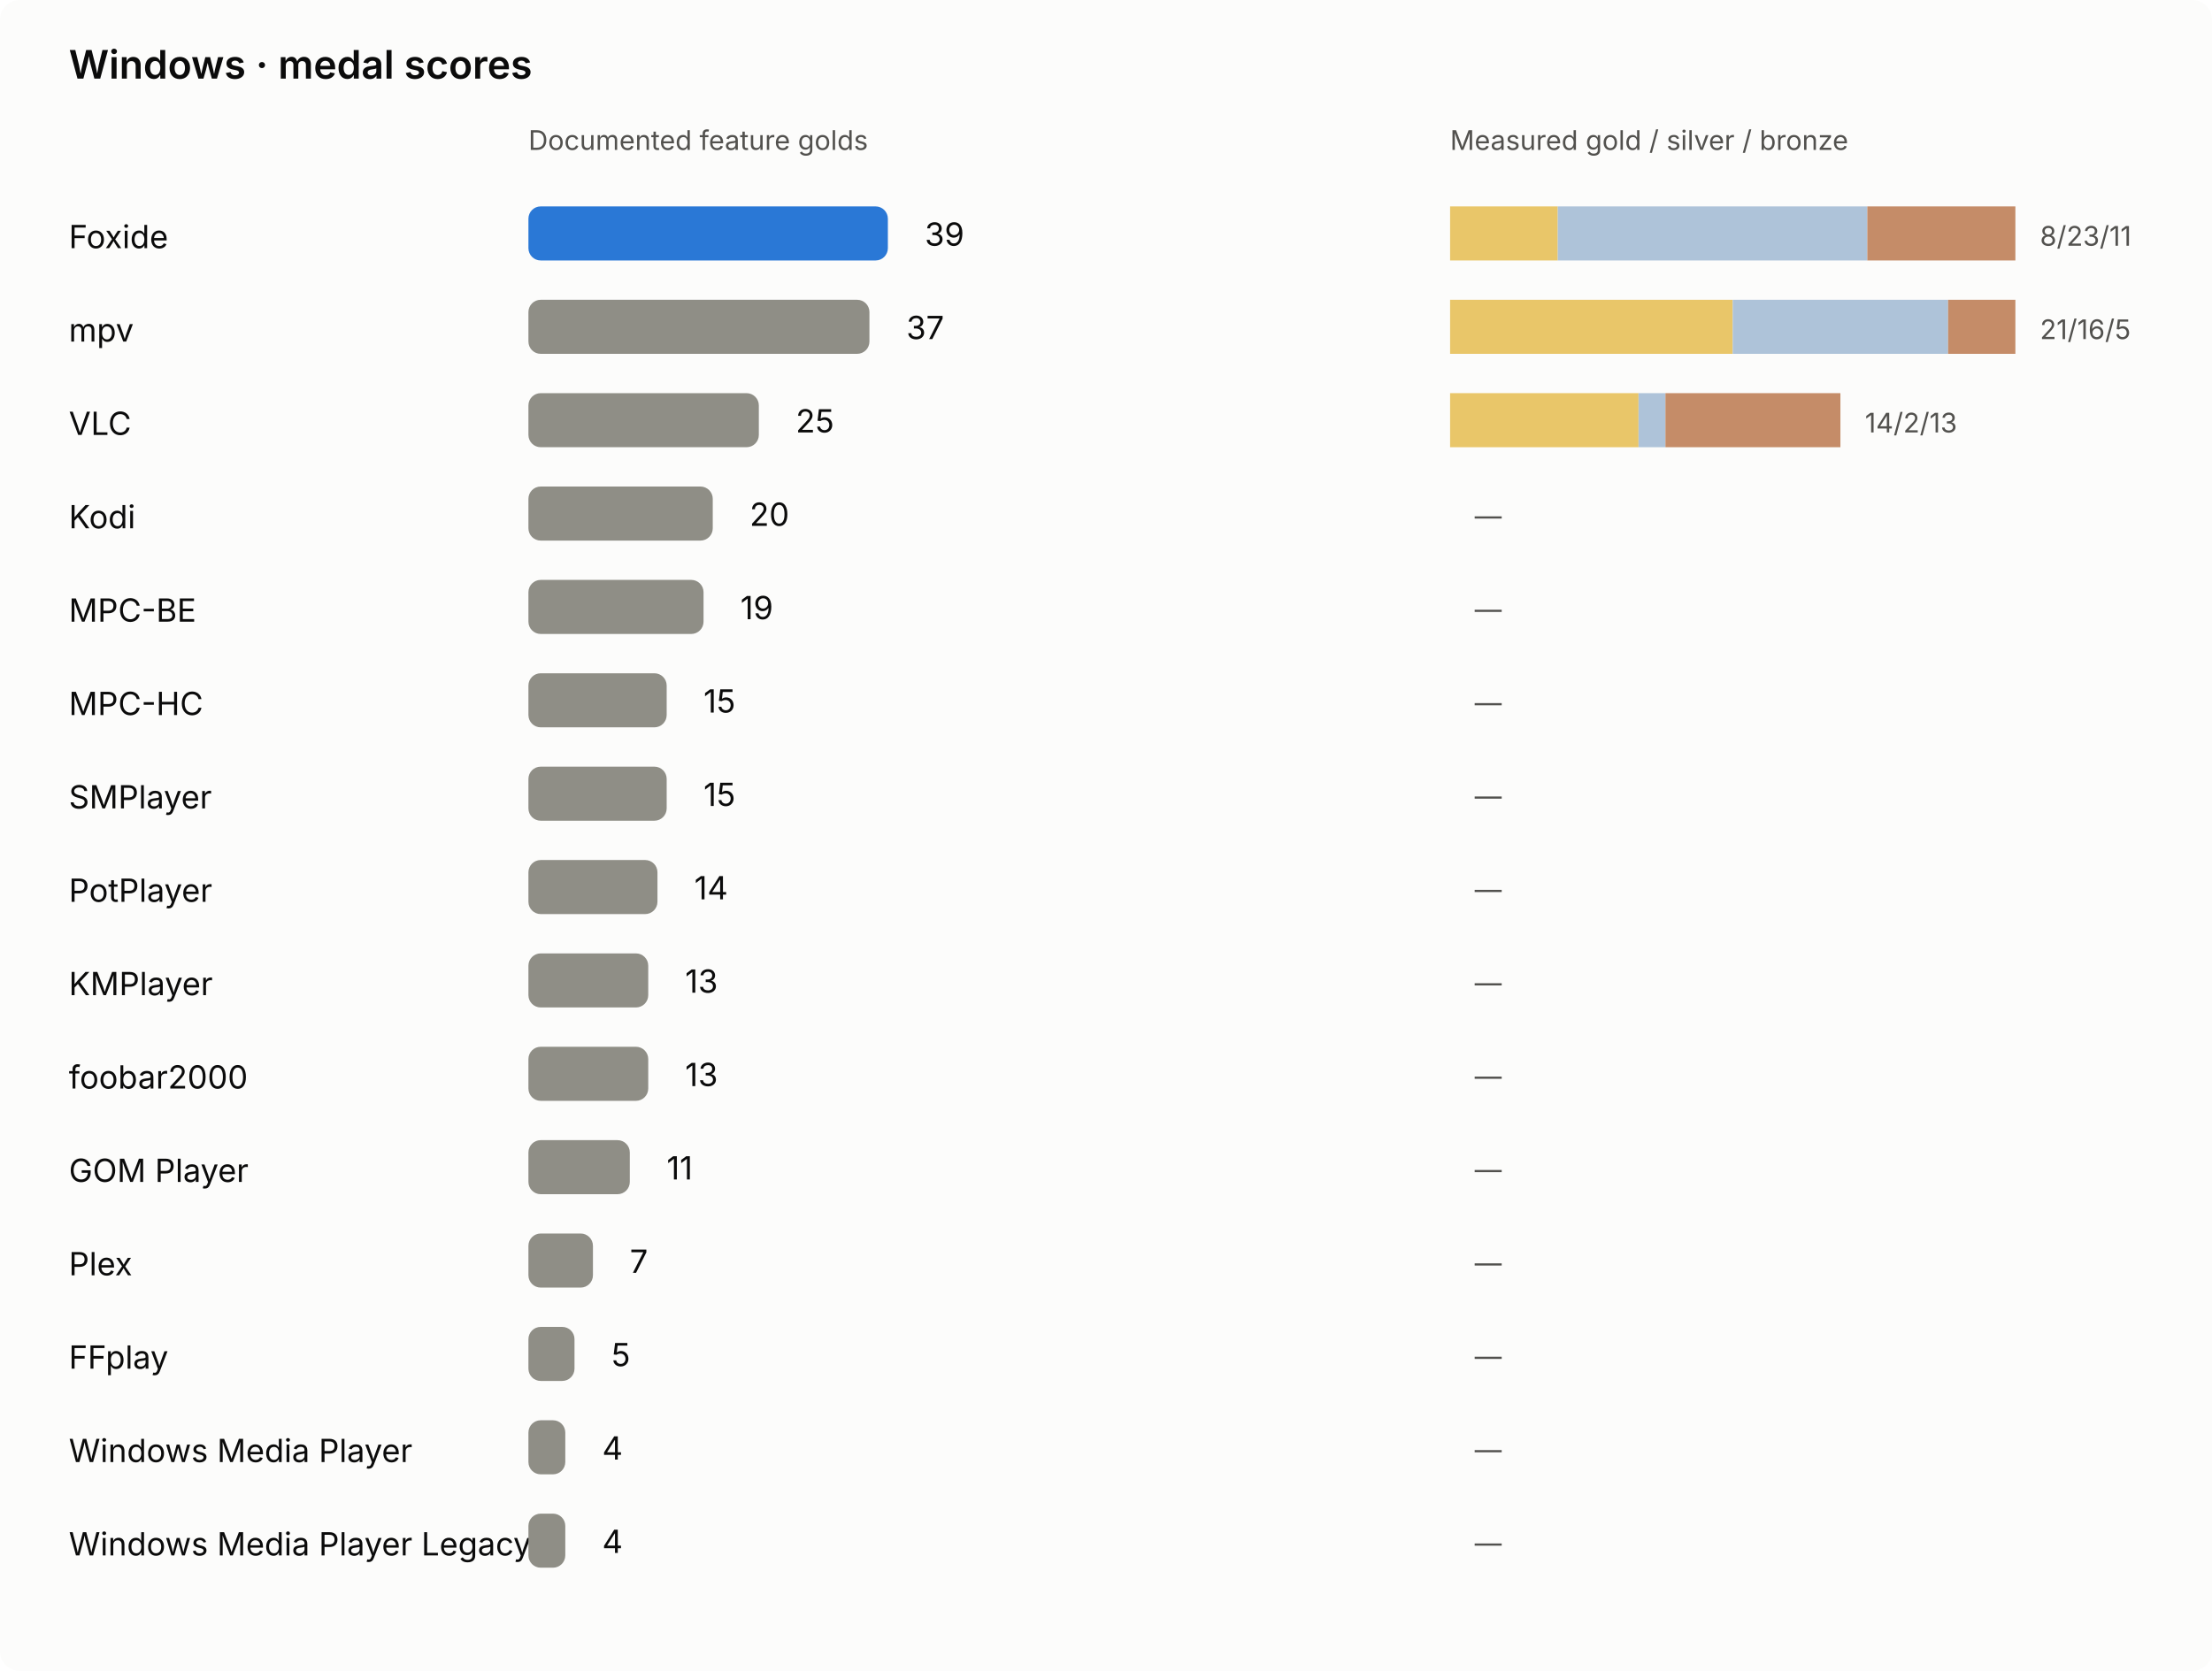
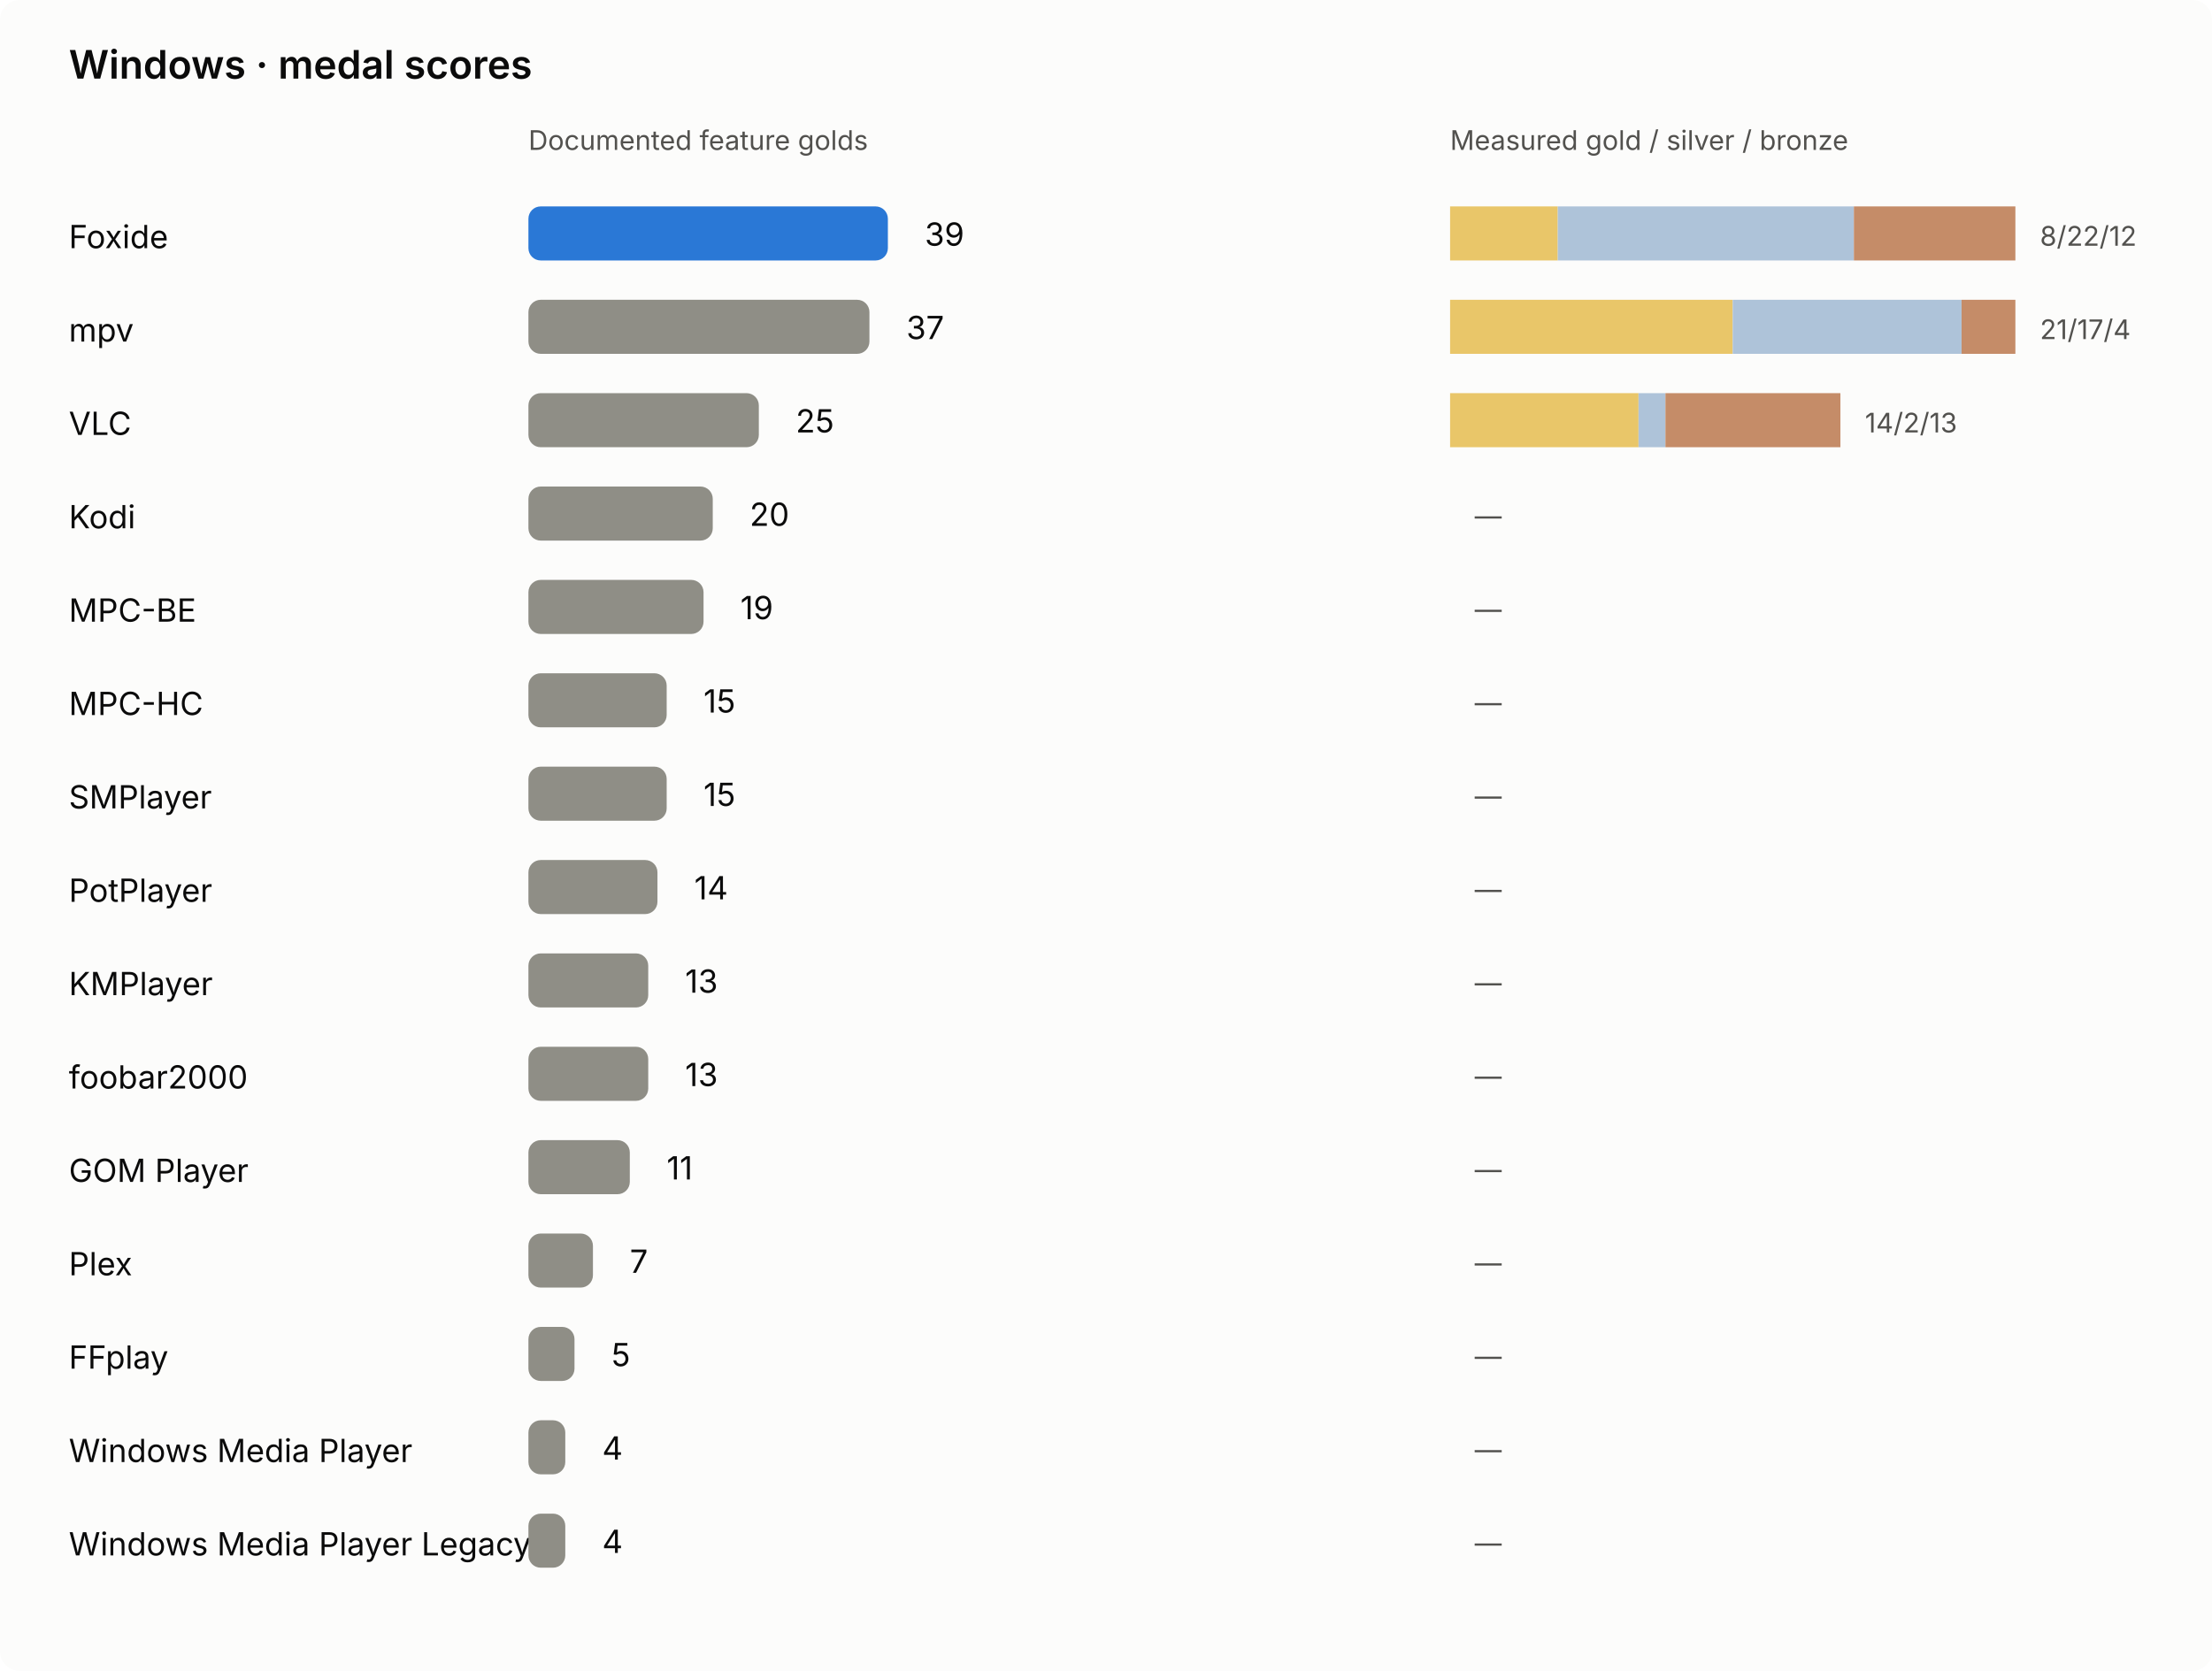
<svg xmlns="http://www.w3.org/2000/svg" viewBox="0 0 900 680" role="img" aria-labelledby="windows-chart-title windows-chart-desc">
  <rect width="900" height="680" rx="8" class="bg" />
  <style>text{font:13px system-ui,-apple-system,'Segoe UI',sans-serif;fill:#0b0b0b}.sub{fill:#52514e;font-size:11px}.title{font-size:16px;font-weight:600}.bg{fill:#fcfcfb}.bar{fill:#8f8e86}.foxide{fill:#2a78d6}.winner{font-weight:700}@media(prefers-color-scheme:dark){.bg{fill:#1a1a19}text{fill:#f0efec}.sub{fill:#c3c2b7}.foxide{fill:#3987e5}}</style>
  <g>
    <text class="title" x="28" y="32" font-size="22">Windows · medal scores</text>
    <text x="215" y="61" font-size="12" class="sub">Documented feature golds</text>
    <text x="590" y="61" font-size="12" class="sub">Measured gold / silver / bronze</text>
    <text x="28" y="101" font-size="12">Foxide</text>
    <rect x="215" y="84" width="146.25" height="22" rx="5" fill="#2a78d6" />
    <text x="376.25" y="100" font-size="13">39</text>
    <rect x="590.00" y="84" width="43.81" height="22" fill="#e9c669" />
-     <rect x="633.81" y="84" width="125.95" height="22" fill="#aec3d9" />
-     <rect x="759.76" y="84" width="60.24" height="22" fill="#c58c68" />
-     <text x="830.00" y="100" class="sub" font-size="12">8/23/11</text>
+     <rect x="633.81" y="84" width="120.48" height="22" fill="#aec3d9" />
+     <rect x="754.29" y="84" width="65.71" height="22" fill="#c58c68" />
+     <text x="830.00" y="100" class="sub" font-size="12">8/22/12</text>
    <text x="28" y="139" font-size="12">mpv</text>
    <rect x="215" y="122" width="138.75" height="22" rx="5" fill="#8f8e86" />
    <text x="368.75" y="138" font-size="13">37</text>
    <rect x="590.00" y="122" width="115.00" height="22" fill="#e9c669" />
-     <rect x="705.00" y="122" width="87.62" height="22" fill="#aec3d9" />
-     <rect x="792.62" y="122" width="27.38" height="22" fill="#c58c68" />
-     <text x="830.00" y="138" class="sub" font-size="12">21/16/5</text>
+     <rect x="705.00" y="122" width="93.10" height="22" fill="#aec3d9" />
+     <rect x="798.10" y="122" width="21.90" height="22" fill="#c58c68" />
+     <text x="830.00" y="138" class="sub" font-size="12">21/17/4</text>
    <text x="28" y="177" font-size="12">VLC</text>
    <rect x="215" y="160" width="93.75" height="22" rx="5" fill="#8f8e86" />
    <text x="323.75" y="176" font-size="13">25</text>
    <rect x="590.00" y="160" width="76.67" height="22" fill="#e9c669" />
    <rect x="666.67" y="160" width="10.95" height="22" fill="#aec3d9" />
    <rect x="677.62" y="160" width="71.19" height="22" fill="#c58c68" />
    <text x="758.81" y="176" class="sub" font-size="12">14/2/13</text>
    <text x="28" y="215" font-size="12">Kodi</text>
    <rect x="215" y="198" width="75.00" height="22" rx="5" fill="#8f8e86" />
    <text x="305.00" y="214" font-size="13">20</text>
    <rect x="590.00" y="198" width="0.00" height="22" fill="#e9c669" />
    <rect x="590.00" y="198" width="0.00" height="22" fill="#aec3d9" />
    <rect x="590.00" y="198" width="0.00" height="22" fill="#c58c68" />
    <text x="600.00" y="214" class="sub" font-size="12">—</text>
    <text x="28" y="253" font-size="12">MPC-BE</text>
    <rect x="215" y="236" width="71.25" height="22" rx="5" fill="#8f8e86" />
    <text x="301.25" y="252" font-size="13">19</text>
    <rect x="590.00" y="236" width="0.00" height="22" fill="#e9c669" />
    <rect x="590.00" y="236" width="0.00" height="22" fill="#aec3d9" />
    <rect x="590.00" y="236" width="0.00" height="22" fill="#c58c68" />
    <text x="600.00" y="252" class="sub" font-size="12">—</text>
    <text x="28" y="291" font-size="12">MPC-HC</text>
    <rect x="215" y="274" width="56.25" height="22" rx="5" fill="#8f8e86" />
    <text x="286.25" y="290" font-size="13">15</text>
    <rect x="590.00" y="274" width="0.00" height="22" fill="#e9c669" />
    <rect x="590.00" y="274" width="0.00" height="22" fill="#aec3d9" />
    <rect x="590.00" y="274" width="0.00" height="22" fill="#c58c68" />
    <text x="600.00" y="290" class="sub" font-size="12">—</text>
    <text x="28" y="329" font-size="12">SMPlayer</text>
    <rect x="215" y="312" width="56.25" height="22" rx="5" fill="#8f8e86" />
    <text x="286.25" y="328" font-size="13">15</text>
    <rect x="590.00" y="312" width="0.00" height="22" fill="#e9c669" />
    <rect x="590.00" y="312" width="0.00" height="22" fill="#aec3d9" />
    <rect x="590.00" y="312" width="0.00" height="22" fill="#c58c68" />
    <text x="600.00" y="328" class="sub" font-size="12">—</text>
    <text x="28" y="367" font-size="12">PotPlayer</text>
    <rect x="215" y="350" width="52.50" height="22" rx="5" fill="#8f8e86" />
    <text x="282.50" y="366" font-size="13">14</text>
    <rect x="590.00" y="350" width="0.00" height="22" fill="#e9c669" />
    <rect x="590.00" y="350" width="0.00" height="22" fill="#aec3d9" />
    <rect x="590.00" y="350" width="0.00" height="22" fill="#c58c68" />
    <text x="600.00" y="366" class="sub" font-size="12">—</text>
    <text x="28" y="405" font-size="12">KMPlayer</text>
    <rect x="215" y="388" width="48.75" height="22" rx="5" fill="#8f8e86" />
    <text x="278.75" y="404" font-size="13">13</text>
    <rect x="590.00" y="388" width="0.00" height="22" fill="#e9c669" />
    <rect x="590.00" y="388" width="0.00" height="22" fill="#aec3d9" />
    <rect x="590.00" y="388" width="0.00" height="22" fill="#c58c68" />
    <text x="600.00" y="404" class="sub" font-size="12">—</text>
    <text x="28" y="443" font-size="12">foobar2000</text>
    <rect x="215" y="426" width="48.75" height="22" rx="5" fill="#8f8e86" />
    <text x="278.75" y="442" font-size="13">13</text>
    <rect x="590.00" y="426" width="0.00" height="22" fill="#e9c669" />
    <rect x="590.00" y="426" width="0.00" height="22" fill="#aec3d9" />
    <rect x="590.00" y="426" width="0.00" height="22" fill="#c58c68" />
    <text x="600.00" y="442" class="sub" font-size="12">—</text>
    <text x="28" y="481" font-size="12">GOM Player</text>
    <rect x="215" y="464" width="41.25" height="22" rx="5" fill="#8f8e86" />
    <text x="271.25" y="480" font-size="13">11</text>
    <rect x="590.00" y="464" width="0.00" height="22" fill="#e9c669" />
    <rect x="590.00" y="464" width="0.00" height="22" fill="#aec3d9" />
    <rect x="590.00" y="464" width="0.00" height="22" fill="#c58c68" />
    <text x="600.00" y="480" class="sub" font-size="12">—</text>
    <text x="28" y="519" font-size="12">Plex</text>
    <rect x="215" y="502" width="26.25" height="22" rx="5" fill="#8f8e86" />
    <text x="256.25" y="518" font-size="13">7</text>
    <rect x="590.00" y="502" width="0.00" height="22" fill="#e9c669" />
    <rect x="590.00" y="502" width="0.00" height="22" fill="#aec3d9" />
    <rect x="590.00" y="502" width="0.00" height="22" fill="#c58c68" />
    <text x="600.00" y="518" class="sub" font-size="12">—</text>
    <text x="28" y="557" font-size="12">FFplay</text>
    <rect x="215" y="540" width="18.75" height="22" rx="5" fill="#8f8e86" />
    <text x="248.75" y="556" font-size="13">5</text>
    <rect x="590.00" y="540" width="0.00" height="22" fill="#e9c669" />
    <rect x="590.00" y="540" width="0.00" height="22" fill="#aec3d9" />
    <rect x="590.00" y="540" width="0.00" height="22" fill="#c58c68" />
    <text x="600.00" y="556" class="sub" font-size="12">—</text>
    <text x="28" y="595" font-size="12">Windows Media Player</text>
    <rect x="215" y="578" width="15.00" height="22" rx="5" fill="#8f8e86" />
    <text x="245.00" y="594" font-size="13">4</text>
    <rect x="590.00" y="578" width="0.00" height="22" fill="#e9c669" />
    <rect x="590.00" y="578" width="0.00" height="22" fill="#aec3d9" />
    <rect x="590.00" y="578" width="0.00" height="22" fill="#c58c68" />
    <text x="600.00" y="594" class="sub" font-size="12">—</text>
    <text x="28" y="633" font-size="12">Windows Media Player Legacy</text>
    <rect x="215" y="616" width="15.00" height="22" rx="5" fill="#8f8e86" />
    <text x="245.00" y="632" font-size="13">4</text>
    <rect x="590.00" y="616" width="0.00" height="22" fill="#e9c669" />
    <rect x="590.00" y="616" width="0.00" height="22" fill="#aec3d9" />
    <rect x="590.00" y="616" width="0.00" height="22" fill="#c58c68" />
    <text x="600.00" y="632" class="sub" font-size="12">—</text>
  </g>
</svg>
